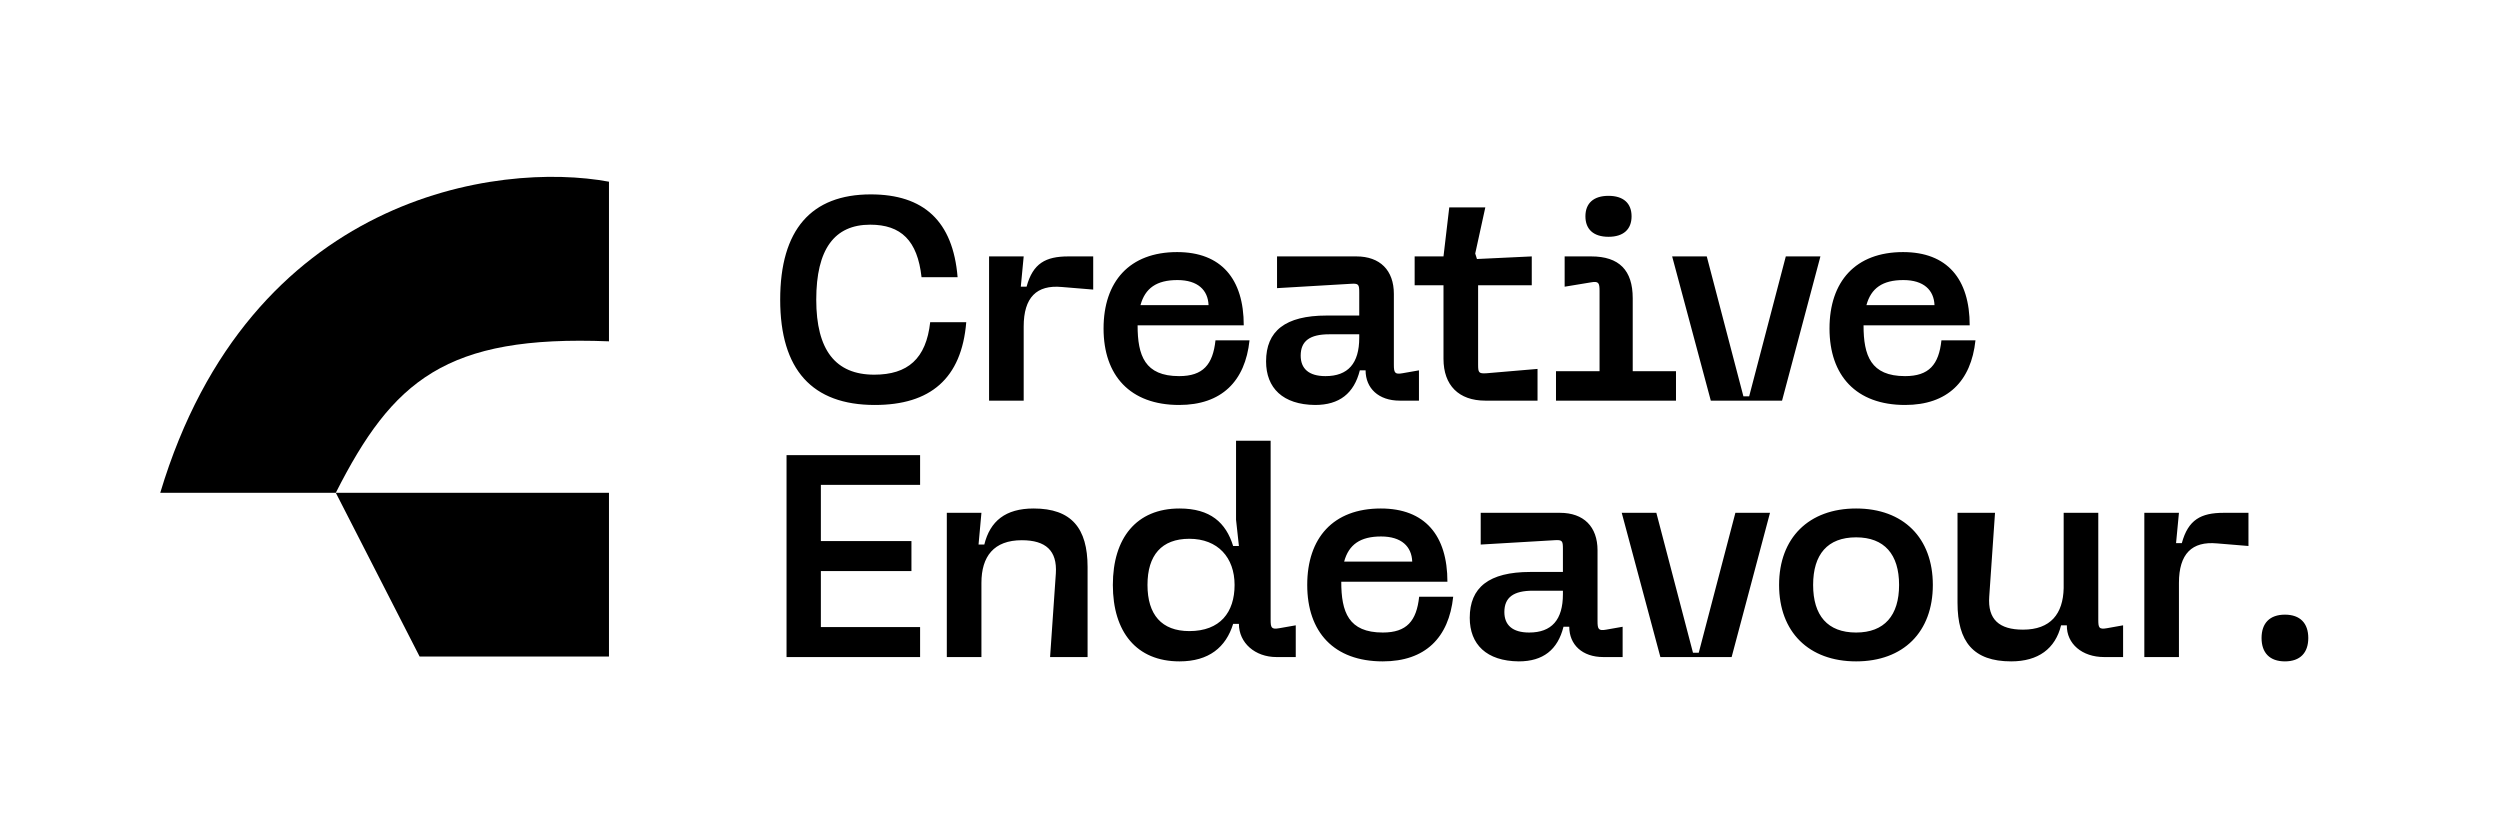
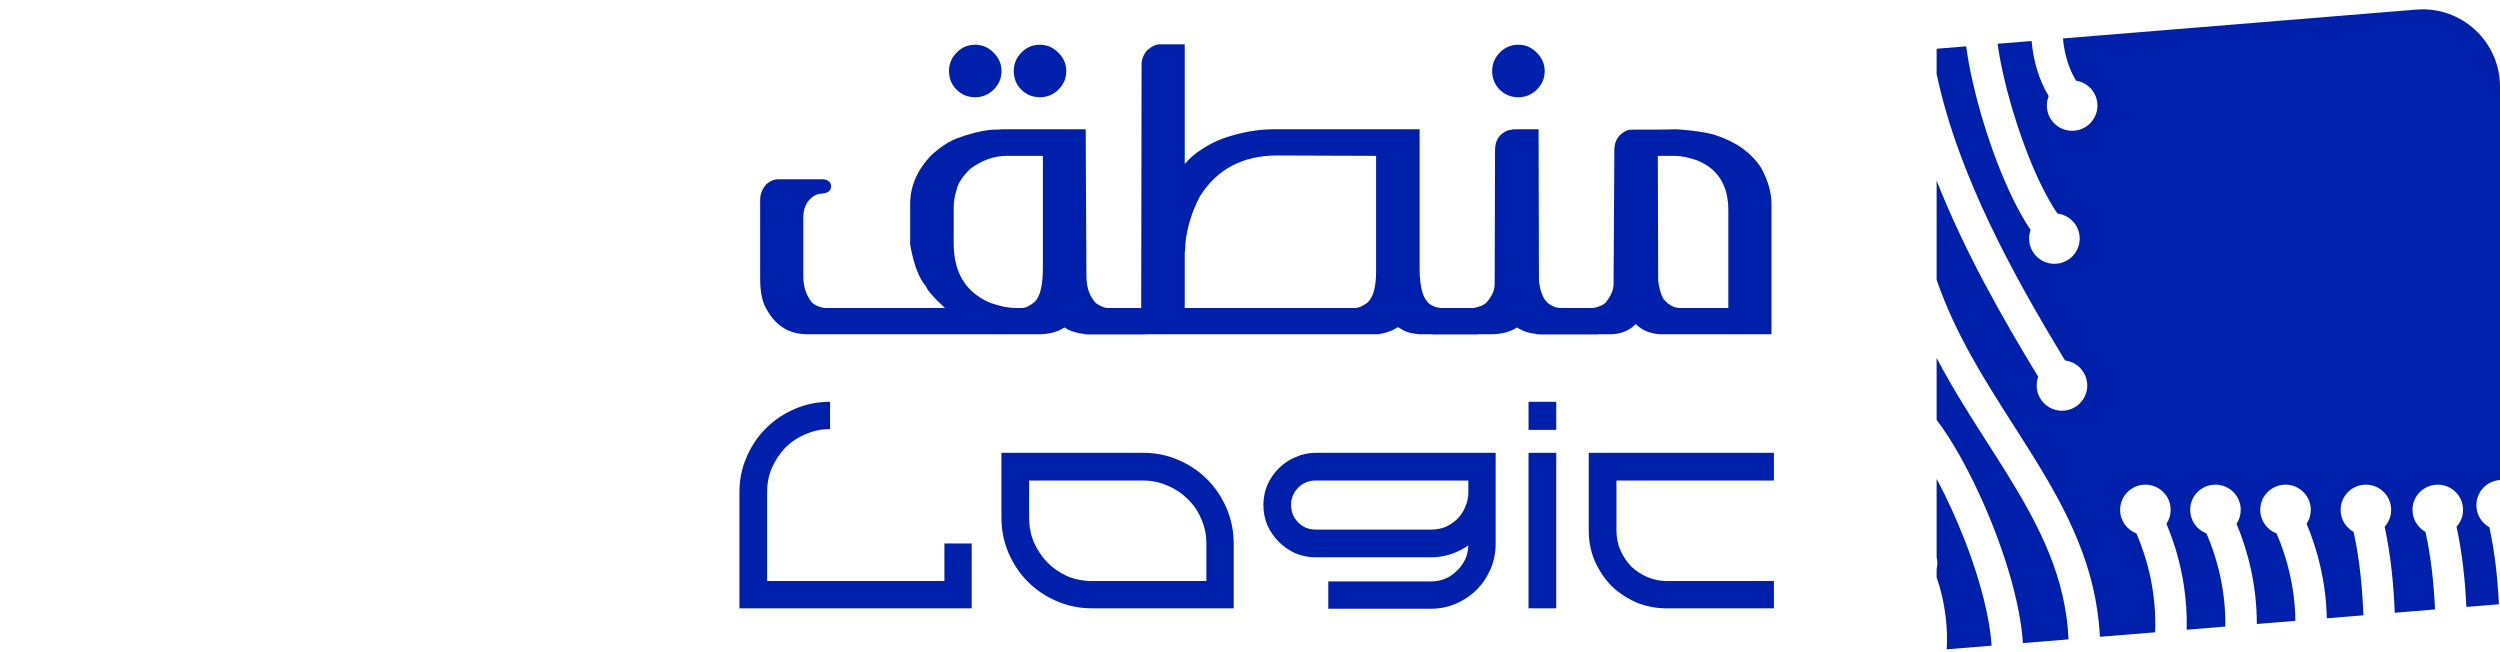
- <svg xmlns="http://www.w3.org/2000/svg" width="156" height="52" viewBox="0 0 156 52" fill="none">
-   <path d="M38 11.338C31.112 10.06 15.577 12.155 10 30.749H20.954L26.183 40.966H38V30.749L20.954 30.749C24.502 23.748 27.814 20.892 38 21.299V11.338Z" fill="black" />
-   <path d="M50.934 18.7C50.934 21.85 52.14 23.38 54.552 23.38C56.64 23.38 57.792 22.39 58.044 20.104H60.294C60.006 23.632 58.044 25.27 54.588 25.27C50.682 25.27 48.684 23.074 48.684 18.7C48.684 14.326 50.628 12.13 54.336 12.13C57.63 12.13 59.466 13.786 59.754 17.296H57.504C57.252 15.01 56.226 14.02 54.3 14.02C52.068 14.02 50.934 15.55 50.934 18.7ZM63.878 25H61.718V16H63.878L63.698 17.89H64.058C64.454 16.432 65.246 16 66.668 16H68.216V18.07L66.254 17.908C64.688 17.764 63.878 18.556 63.878 20.374V25ZM75.846 21.238H77.97C77.7 23.794 76.224 25.27 73.578 25.27C70.518 25.27 68.862 23.434 68.862 20.5C68.862 17.566 70.482 15.73 73.452 15.73C76.206 15.73 77.61 17.404 77.61 20.302H70.986C70.986 22.192 71.436 23.47 73.578 23.47C75.072 23.47 75.684 22.75 75.846 21.238ZM71.166 19.042H75.414C75.378 18.106 74.748 17.476 73.47 17.476C72.174 17.476 71.454 17.98 71.166 19.042ZM84.637 16C86.113 16 86.977 16.864 86.977 18.34V22.75C86.977 23.254 87.031 23.38 87.517 23.29L88.543 23.11V25H87.337C86.023 25 85.213 24.226 85.213 23.11H84.853C84.493 24.55 83.575 25.27 82.063 25.27C80.047 25.252 79.003 24.208 79.003 22.552C79.003 20.662 80.191 19.69 82.783 19.69H84.817V18.25C84.817 17.746 84.781 17.674 84.277 17.71L79.687 17.98V16H84.637ZM82.711 23.47C84.115 23.47 84.817 22.678 84.817 21.076V20.86H82.945C81.739 20.86 81.163 21.274 81.163 22.192C81.163 23.002 81.667 23.47 82.711 23.47ZM88.274 17.8V16H90.074L90.434 12.94H92.684L92.054 15.82L92.162 16.162L95.582 16V17.8H92.234V22.75C92.234 23.254 92.27 23.326 92.774 23.29L95.942 23.02V25H92.684C91.028 25 90.074 24.046 90.074 22.39V17.8H88.274ZM98.93 13.498C98.93 12.688 99.434 12.22 100.37 12.22C101.306 12.22 101.81 12.688 101.81 13.498C101.81 14.308 101.306 14.776 100.37 14.776C99.434 14.776 98.93 14.308 98.93 13.498ZM97.634 16H99.29C101.036 16 101.882 16.864 101.882 18.61V23.164H104.582V25H97.094V23.164H99.812V18.16C99.812 17.656 99.758 17.53 99.272 17.62L97.634 17.89V16ZM113.594 16L111.2 25H106.754L104.342 16H106.502L108.788 24.73H109.148L111.434 16H113.594ZM121.145 21.238H123.269C122.999 23.794 121.523 25.27 118.877 25.27C115.817 25.27 114.161 23.434 114.161 20.5C114.161 17.566 115.781 15.73 118.751 15.73C121.505 15.73 122.909 17.404 122.909 20.302H116.285C116.285 22.192 116.735 23.47 118.877 23.47C120.371 23.47 120.983 22.75 121.145 21.238ZM116.465 19.042H120.713C120.677 18.106 120.047 17.476 118.769 17.476C117.473 17.476 116.753 17.98 116.465 19.042ZM57.414 41H49.08V28.4H57.414V30.254H51.222V33.764H56.874V35.636H51.222V39.128H57.414V41ZM61.241 41H59.081V32H61.241L61.061 33.98H61.421C61.781 32.522 62.735 31.73 64.499 31.73C66.857 31.73 67.865 32.954 67.865 35.384V41H65.525L65.885 35.78C65.975 34.358 65.255 33.71 63.761 33.71C62.015 33.71 61.241 34.718 61.241 36.374V41ZM77.129 27.5H79.288V38.66C79.288 39.164 79.325 39.29 79.829 39.2L80.855 39.02V41H79.648C78.317 41 77.308 40.118 77.308 38.93H76.948C76.499 40.388 75.436 41.27 73.6 41.27C70.918 41.27 69.442 39.434 69.442 36.5C69.442 33.566 70.918 31.73 73.6 31.73C75.526 31.73 76.499 32.612 76.948 34.07H77.308L77.129 32.432V27.5ZM77.038 36.5C77.038 34.79 75.995 33.62 74.213 33.62C72.484 33.62 71.603 34.646 71.603 36.5C71.603 38.354 72.484 39.38 74.213 39.38C76.138 39.38 77.038 38.21 77.038 36.5ZM88.555 37.238H90.679C90.409 39.794 88.933 41.27 86.287 41.27C83.227 41.27 81.571 39.434 81.571 36.5C81.571 33.566 83.191 31.73 86.161 31.73C88.915 31.73 90.319 33.404 90.319 36.302H83.695C83.695 38.192 84.145 39.47 86.287 39.47C87.781 39.47 88.393 38.75 88.555 37.238ZM83.875 35.042H88.123C88.087 34.106 87.457 33.476 86.179 33.476C84.883 33.476 84.163 33.98 83.875 35.042ZM97.346 32C98.822 32 99.686 32.864 99.686 34.34V38.75C99.686 39.254 99.74 39.38 100.226 39.29L101.252 39.11V41H100.046C98.732 41 97.922 40.226 97.922 39.11H97.562C97.202 40.55 96.284 41.27 94.772 41.27C92.756 41.252 91.712 40.208 91.712 38.552C91.712 36.662 92.9 35.69 95.492 35.69H97.526V34.25C97.526 33.746 97.49 33.674 96.986 33.71L92.396 33.98V32H97.346ZM95.42 39.47C96.824 39.47 97.526 38.678 97.526 37.076V36.86H95.654C94.448 36.86 93.872 37.274 93.872 38.192C93.872 39.002 94.376 39.47 95.42 39.47ZM110.448 32L108.054 41H103.608L101.196 32H103.356L105.642 40.73H106.002L108.288 32H110.448ZM111.015 36.5C111.015 33.566 112.869 31.73 115.821 31.73C118.773 31.73 120.609 33.566 120.609 36.5C120.609 39.434 118.773 41.27 115.821 41.27C112.869 41.27 111.015 39.434 111.015 36.5ZM113.139 36.5C113.139 38.408 114.039 39.47 115.821 39.47C117.585 39.47 118.503 38.408 118.503 36.5C118.503 34.592 117.585 33.53 115.821 33.53C114.039 33.53 113.139 34.592 113.139 36.5ZM122.149 32H124.489L124.129 37.22C124.021 38.66 124.759 39.29 126.235 39.29C127.963 39.29 128.737 38.3 128.773 36.698V32H130.933V38.66C130.933 39.164 130.969 39.29 131.473 39.2L132.481 39.02V41H131.293C129.925 41 128.953 40.172 128.971 39.02H128.611C128.251 40.478 127.189 41.27 125.497 41.27C123.139 41.27 122.149 40.046 122.149 37.616V32ZM135.966 41H133.806V32H135.966L135.786 33.89H136.146C136.542 32.432 137.334 32 138.756 32H140.304V34.07L138.342 33.908C136.776 33.764 135.966 34.556 135.966 36.374V41ZM141.121 39.812C141.121 38.894 141.625 38.354 142.579 38.354C143.533 38.354 144.037 38.894 144.037 39.812C144.037 40.73 143.533 41.27 142.579 41.27C141.625 41.27 141.121 40.73 141.121 39.812Z" fill="black" />
+ <svg xmlns="http://www.w3.org/2000/svg" width="142" height="37" viewBox="0 0 142 37" fill="none">
+   <path d="M115.396 2.328L113.463 2.486C113.497 2.737 113.54 3.004 113.591 3.284C113.799 4.424 114.133 5.721 114.55 7.005C114.966 8.289 115.46 9.542 115.983 10.598C116.282 11.201 116.579 11.716 116.864 12.13C117.575 12.215 118.127 12.819 118.127 13.551C118.127 14.342 117.484 14.983 116.69 14.983C115.897 14.983 115.254 14.342 115.254 13.551C115.254 13.38 115.284 13.215 115.34 13.062C115.001 12.561 114.68 11.989 114.381 11.387C113.811 10.237 113.286 8.9 112.85 7.553C112.412 6.205 112.058 4.831 111.833 3.603C111.773 3.272 111.721 2.947 111.679 2.632L110 2.769V4.205C111.231 10 114.398 15.702 117.297 20.475C118.007 20.563 118.556 21.166 118.556 21.896C118.556 22.687 117.913 23.328 117.12 23.328C116.326 23.328 115.683 22.687 115.683 21.896C115.683 21.723 115.714 21.556 115.771 21.402C113.785 18.135 111.598 14.316 110 10.257V15.892C111.065 18.983 112.716 21.568 114.368 24.153L114.368 24.153C114.751 24.754 115.135 25.354 115.511 25.961C117.407 29.019 119.08 32.201 119.275 36.17L122.41 35.915C122.496 33.73 121.998 31.797 121.347 30.298C120.806 30.093 120.422 29.571 120.422 28.959C120.422 28.169 121.065 27.528 121.858 27.528C122.651 27.528 123.294 28.169 123.294 28.959C123.294 29.252 123.206 29.524 123.055 29.751C123.738 31.377 124.259 33.441 124.203 35.768L126.399 35.589C126.426 33.538 125.945 31.722 125.327 30.298C124.786 30.093 124.402 29.571 124.402 28.959C124.402 28.169 125.045 27.528 125.838 27.528C126.631 27.528 127.274 28.169 127.274 28.959C127.274 29.252 127.186 29.524 127.035 29.751C127.686 31.301 128.19 33.249 128.187 35.443L130.379 35.264C130.355 33.346 129.892 31.646 129.307 30.298C128.766 30.093 128.382 29.571 128.382 28.959C128.382 28.169 129.025 27.528 129.818 27.528C130.611 27.528 131.254 28.169 131.254 28.959C131.254 29.252 131.166 29.524 131.015 29.751C131.634 31.224 132.119 33.056 132.163 35.119L134.241 34.949C134.179 33.392 134.032 31.778 133.682 30.21C133.243 29.965 132.946 29.497 132.946 28.959C132.946 28.169 133.589 27.528 134.382 27.528C135.175 27.528 135.818 28.169 135.818 28.959C135.818 29.329 135.678 29.666 135.448 29.919C135.804 31.558 135.957 33.229 136.023 34.804L138.31 34.617C138.241 33.163 138.091 31.666 137.766 30.21C137.327 29.965 137.029 29.497 137.029 28.959C137.029 28.169 137.672 27.528 138.466 27.528C139.259 27.528 139.902 28.169 139.902 28.959C139.902 29.329 139.762 29.666 139.531 29.919C139.863 31.444 140.019 32.995 140.092 34.472L141.936 34.321C141.866 32.877 141.716 31.392 141.394 29.946C140.955 29.701 140.657 29.233 140.657 28.695C140.657 27.936 141.25 27.314 142 27.266V4.923C142 2.356 139.808 0.336 137.25 0.545L117.191 2.182C117.186 2.185 117.182 2.189 117.177 2.192C117.25 3.035 117.494 3.871 117.885 4.518C117.897 4.539 117.909 4.56 117.92 4.582C118.608 4.688 119.134 5.281 119.134 5.997C119.134 6.787 118.491 7.428 117.697 7.428C116.904 7.428 116.261 6.787 116.261 5.997C116.261 5.806 116.299 5.623 116.367 5.457C116.363 5.45 116.358 5.444 116.354 5.437C115.81 4.537 115.489 3.432 115.396 2.328Z" fill="#0020AC" />
+   <path d="M117.494 36.316C117.334 32.781 115.851 29.897 113.991 26.897C113.638 26.328 113.27 25.753 112.896 25.168C111.922 23.647 110.906 22.059 110 20.331V23.848C110.438 24.421 110.884 25.12 111.314 25.883C112.013 27.125 112.708 28.602 113.298 30.13C113.887 31.657 114.378 33.255 114.663 34.738C114.779 35.345 114.864 35.947 114.903 36.527L117.494 36.316Z" fill="#0020AC" />
+   <path d="M113.122 36.673C113.09 36.185 113.018 35.649 112.908 35.072C112.648 33.72 112.192 32.226 111.63 30.769C111.139 29.495 110.572 28.265 110 27.199V31.641C110.026 31.749 110.04 31.863 110.04 31.979C110.04 32.096 110.026 32.209 110 32.318V32.804C110.166 33.268 110.309 33.797 110.412 34.363C110.55 35.119 110.623 35.977 110.572 36.881L113.122 36.673Z" fill="#0020AC" />
+   <path d="M59.072 5.523C58.65 5.523 58.296 5.38 58.01 5.093C57.724 4.807 57.581 4.453 57.581 4.031C57.581 3.622 57.731 3.268 58.03 2.969C58.316 2.683 58.664 2.54 59.072 2.54C59.467 2.54 59.815 2.689 60.114 2.989C60.414 3.289 60.564 3.636 60.564 4.031C60.564 4.44 60.421 4.787 60.135 5.073C59.835 5.373 59.481 5.523 59.072 5.523ZM55.395 5.523C54.972 5.523 54.618 5.38 54.332 5.093C54.046 4.807 53.903 4.453 53.903 4.031C53.903 3.622 54.053 3.268 54.353 2.969C54.639 2.683 54.986 2.54 55.395 2.54C55.79 2.54 56.137 2.689 56.437 2.989C56.736 3.289 56.886 3.636 56.886 4.031C56.886 4.44 56.743 4.787 56.457 5.073C56.157 5.373 55.803 5.523 55.395 5.523ZM57.07 7.341H61.667L61.708 15.677C61.708 16.331 61.892 16.848 62.26 17.23C62.532 17.407 62.75 17.495 62.913 17.495H65.059L65.038 18.987H61.974C61.361 18.987 60.857 18.857 60.462 18.599C60.08 18.857 59.583 18.987 58.97 18.987H45.894C45.349 18.987 44.893 18.871 44.525 18.639C44.144 18.408 43.831 18.074 43.585 17.638C43.313 17.23 43.177 16.63 43.177 15.84C43.177 15.473 43.177 14.941 43.177 14.247C43.177 13.552 43.177 12.796 43.177 11.979C43.177 11.747 43.177 11.536 43.177 11.345C43.177 11.018 43.299 10.719 43.544 10.447C43.763 10.269 43.98 10.181 44.198 10.181H46.773C47.059 10.222 47.202 10.358 47.202 10.589C47.202 10.835 47.025 10.971 46.67 10.998C46.385 10.998 46.119 11.155 45.874 11.468C45.71 11.713 45.629 11.992 45.629 12.306C45.629 12.483 45.629 12.823 45.629 13.327C45.629 13.818 45.629 14.287 45.629 14.737C45.629 15.2 45.629 15.52 45.629 15.697C45.629 16.242 45.772 16.712 46.058 17.107C46.207 17.298 46.459 17.427 46.813 17.495H53.678C53.052 16.923 52.691 16.515 52.596 16.269C52.2 15.82 51.901 15.03 51.697 13.899V11.591C51.697 10.583 52.092 9.663 52.882 8.832C53.399 8.356 53.896 8.029 54.373 7.852C55.068 7.593 55.681 7.436 56.212 7.382C56.307 7.368 56.464 7.361 56.682 7.361C56.804 7.348 56.934 7.341 57.07 7.341ZM54.169 11.774C54.169 11.897 54.169 12.095 54.169 12.367C54.169 12.626 54.169 12.898 54.169 13.184C54.169 13.443 54.169 13.661 54.169 13.838C54.169 15.473 54.85 16.59 56.212 17.189C56.784 17.393 57.281 17.495 57.703 17.495H58.03C58.235 17.495 58.473 17.386 58.745 17.168C59.072 16.882 59.236 16.229 59.236 15.207C59.236 15.207 59.236 14.996 59.236 14.574C59.236 14.138 59.236 13.613 59.236 13C59.236 12.36 59.236 11.734 59.236 11.121C59.236 10.48 59.236 9.949 59.236 9.527C59.236 9.091 59.236 8.866 59.236 8.853H57.172C56.464 8.853 55.776 9.098 55.109 9.588C54.686 10.011 54.434 10.385 54.353 10.712C54.23 11.094 54.169 11.448 54.169 11.774Z" fill="#0020AC" />
+   <path d="M65.862 2.519H67.292V9.282H67.333C67.497 9.078 67.721 8.866 68.007 8.649C68.525 8.281 69.022 8.015 69.499 7.852C70.48 7.511 71.447 7.341 72.4 7.341H80.634V15.248C80.634 16.433 80.872 17.134 81.349 17.352C81.458 17.42 81.621 17.468 81.839 17.495H83.923V18.987H80.634C80.184 18.946 79.864 18.864 79.674 18.741C79.633 18.714 79.599 18.694 79.572 18.68C79.531 18.653 79.497 18.633 79.469 18.619C79.456 18.605 79.442 18.599 79.428 18.599C79.415 18.599 79.401 18.599 79.388 18.599C79.388 18.585 79.388 18.578 79.388 18.578C79.224 18.714 78.959 18.83 78.591 18.925C78.414 18.966 78.291 18.987 78.223 18.987H61.572V17.495H64.82L64.841 3.663C64.841 3.377 64.943 3.112 65.147 2.866C65.406 2.635 65.644 2.519 65.862 2.519ZM67.292 14.369V17.495H76.956C77.161 17.495 77.399 17.393 77.671 17.189C77.998 16.889 78.162 16.303 78.162 15.432V8.853L72.543 8.832C70.582 8.832 69.118 9.609 68.15 11.162C67.701 12.02 67.429 12.898 67.333 13.797C67.32 13.961 67.313 14.097 67.313 14.206C67.299 14.287 67.292 14.342 67.292 14.369Z" fill="#0020AC" />
+   <path d="M86.246 5.523C85.824 5.523 85.47 5.38 85.184 5.093C84.898 4.807 84.755 4.453 84.755 4.031C84.755 3.622 84.905 3.268 85.204 2.969C85.49 2.683 85.838 2.54 86.246 2.54C86.641 2.54 86.989 2.689 87.288 2.989C87.588 3.289 87.738 3.636 87.738 4.031C87.738 4.44 87.595 4.787 87.309 5.073C87.009 5.373 86.655 5.523 86.246 5.523ZM86.083 7.341C86.083 7.341 86.124 7.341 86.206 7.341C86.301 7.341 86.41 7.341 86.532 7.341C86.669 7.341 86.798 7.341 86.921 7.341C87.057 7.341 87.166 7.341 87.247 7.341C87.329 7.341 87.377 7.341 87.391 7.341L87.411 15.963C87.465 16.385 87.561 16.712 87.697 16.944C87.847 17.189 88.072 17.359 88.371 17.454L88.596 17.495H90.762V18.987H87.656C87.043 18.987 86.546 18.857 86.165 18.599C85.77 18.857 85.266 18.987 84.653 18.987H81.363V17.495H83.713C84.04 17.427 84.271 17.332 84.407 17.209C84.734 16.841 84.898 16.487 84.898 16.147L84.918 8.526C84.918 7.967 85.163 7.593 85.654 7.402C85.654 7.402 85.695 7.395 85.776 7.382C85.858 7.355 85.96 7.341 86.083 7.341Z" fill="#0020AC" />
+   <path d="M95.227 7.341C96.207 7.409 96.936 7.518 97.413 7.668C98.598 8.049 99.469 8.669 100.028 9.527C100.423 10.249 100.62 10.937 100.62 11.591V18.987H94.43C93.817 18.987 93.313 18.796 92.918 18.415H92.897C92.53 18.796 92.039 18.987 91.426 18.987H87.258V17.495H90.507C90.82 17.427 91.045 17.332 91.181 17.209C91.495 16.828 91.651 16.467 91.651 16.126L91.692 9.159V8.546C91.692 7.988 91.937 7.607 92.428 7.402C92.509 7.375 92.659 7.361 92.877 7.361H94.123C94.437 7.361 94.804 7.355 95.227 7.341ZM94.164 8.853L94.185 15.943C94.239 16.365 94.328 16.692 94.45 16.923C94.614 17.168 94.838 17.345 95.124 17.454C95.193 17.468 95.247 17.475 95.288 17.475C95.302 17.488 95.315 17.495 95.329 17.495C95.342 17.495 95.356 17.495 95.37 17.495H98.169V11.938C98.169 10.521 97.569 9.575 96.371 9.098C95.88 8.935 95.472 8.853 95.145 8.853H94.164Z" fill="#0020AC" />
+   <path d="M55.192 34.553H42V27.945C42 27.241 42.135 26.582 42.404 25.968C42.674 25.338 43.041 24.791 43.506 24.327C43.97 23.863 44.517 23.495 45.146 23.226C45.776 22.956 46.442 22.821 47.147 22.821V24.372C46.652 24.372 46.188 24.469 45.753 24.664C45.319 24.844 44.937 25.099 44.607 25.428C44.292 25.758 44.038 26.14 43.843 26.574C43.663 26.994 43.573 27.451 43.573 27.945V33.002H53.642V30.867H55.192V34.553Z" fill="#0020AC" />
+   <path d="M64.926 25.72C65.645 25.72 66.312 25.855 66.927 26.125C67.556 26.395 68.103 26.762 68.567 27.226C69.032 27.691 69.399 28.238 69.668 28.867C69.938 29.496 70.073 30.163 70.073 30.867V34.553H62.027C61.323 34.553 60.656 34.418 60.027 34.148C59.398 33.879 58.851 33.511 58.386 33.047C57.922 32.583 57.555 32.036 57.285 31.406C57.015 30.777 56.88 30.11 56.88 29.406V25.72H64.926ZM68.522 30.867C68.522 30.372 68.425 29.908 68.23 29.474C68.05 29.039 67.796 28.665 67.466 28.35C67.136 28.02 66.754 27.765 66.32 27.586C65.885 27.391 65.421 27.294 64.926 27.294H58.454V29.406C58.454 29.901 58.544 30.365 58.723 30.8C58.918 31.234 59.173 31.616 59.487 31.946C59.817 32.275 60.199 32.538 60.634 32.732C61.068 32.912 61.533 33.002 62.027 33.002H68.522V30.867Z" fill="#0020AC" />
+   <path d="M84.953 25.72V30.89C84.953 31.4 84.856 31.879 84.661 32.329C84.466 32.778 84.204 33.168 83.875 33.497C83.545 33.827 83.155 34.089 82.706 34.284C82.256 34.479 81.777 34.576 81.268 34.576H75.447V33.025H81.268C81.867 33.025 82.369 32.816 82.773 32.396C83.193 31.991 83.403 31.49 83.403 30.89V30.979C83.103 31.189 82.773 31.354 82.414 31.474C82.054 31.594 81.68 31.654 81.29 31.654H74.728C74.323 31.654 73.941 31.579 73.581 31.429C73.222 31.264 72.907 31.047 72.637 30.777C72.368 30.507 72.15 30.193 71.986 29.833C71.836 29.474 71.761 29.091 71.761 28.687C71.761 28.282 71.836 27.9 71.986 27.541C72.15 27.181 72.368 26.866 72.637 26.597C72.907 26.327 73.222 26.117 73.581 25.968C73.941 25.803 74.323 25.72 74.728 25.72H84.953ZM83.403 27.294H74.728C74.338 27.294 74.008 27.428 73.739 27.698C73.469 27.968 73.334 28.297 73.334 28.687C73.334 29.076 73.469 29.406 73.739 29.676C74.008 29.945 74.338 30.08 74.728 30.08H81.29C81.59 30.08 81.867 30.028 82.122 29.923C82.376 29.803 82.594 29.653 82.773 29.474C82.968 29.279 83.118 29.054 83.223 28.799C83.343 28.53 83.403 28.253 83.403 27.968V27.294Z" fill="#0020AC" />
+   <path d="M86.821 24.417V22.821H88.394V24.417H86.821ZM86.821 34.553V25.72H88.394V34.553H86.821Z" fill="#0020AC" />
+   <path d="M91.814 27.294V30.148C91.814 30.537 91.889 30.904 92.039 31.249C92.189 31.594 92.391 31.901 92.646 32.17C92.915 32.425 93.222 32.627 93.567 32.777C93.912 32.927 94.279 33.002 94.668 33.002H100.759V34.553H94.668C94.054 34.553 93.477 34.44 92.938 34.216C92.398 33.976 91.926 33.661 91.522 33.272C91.132 32.867 90.818 32.395 90.578 31.856C90.353 31.317 90.241 30.747 90.241 30.148V25.72H100.759V27.294H91.814Z" fill="#0020AC" />
</svg>
